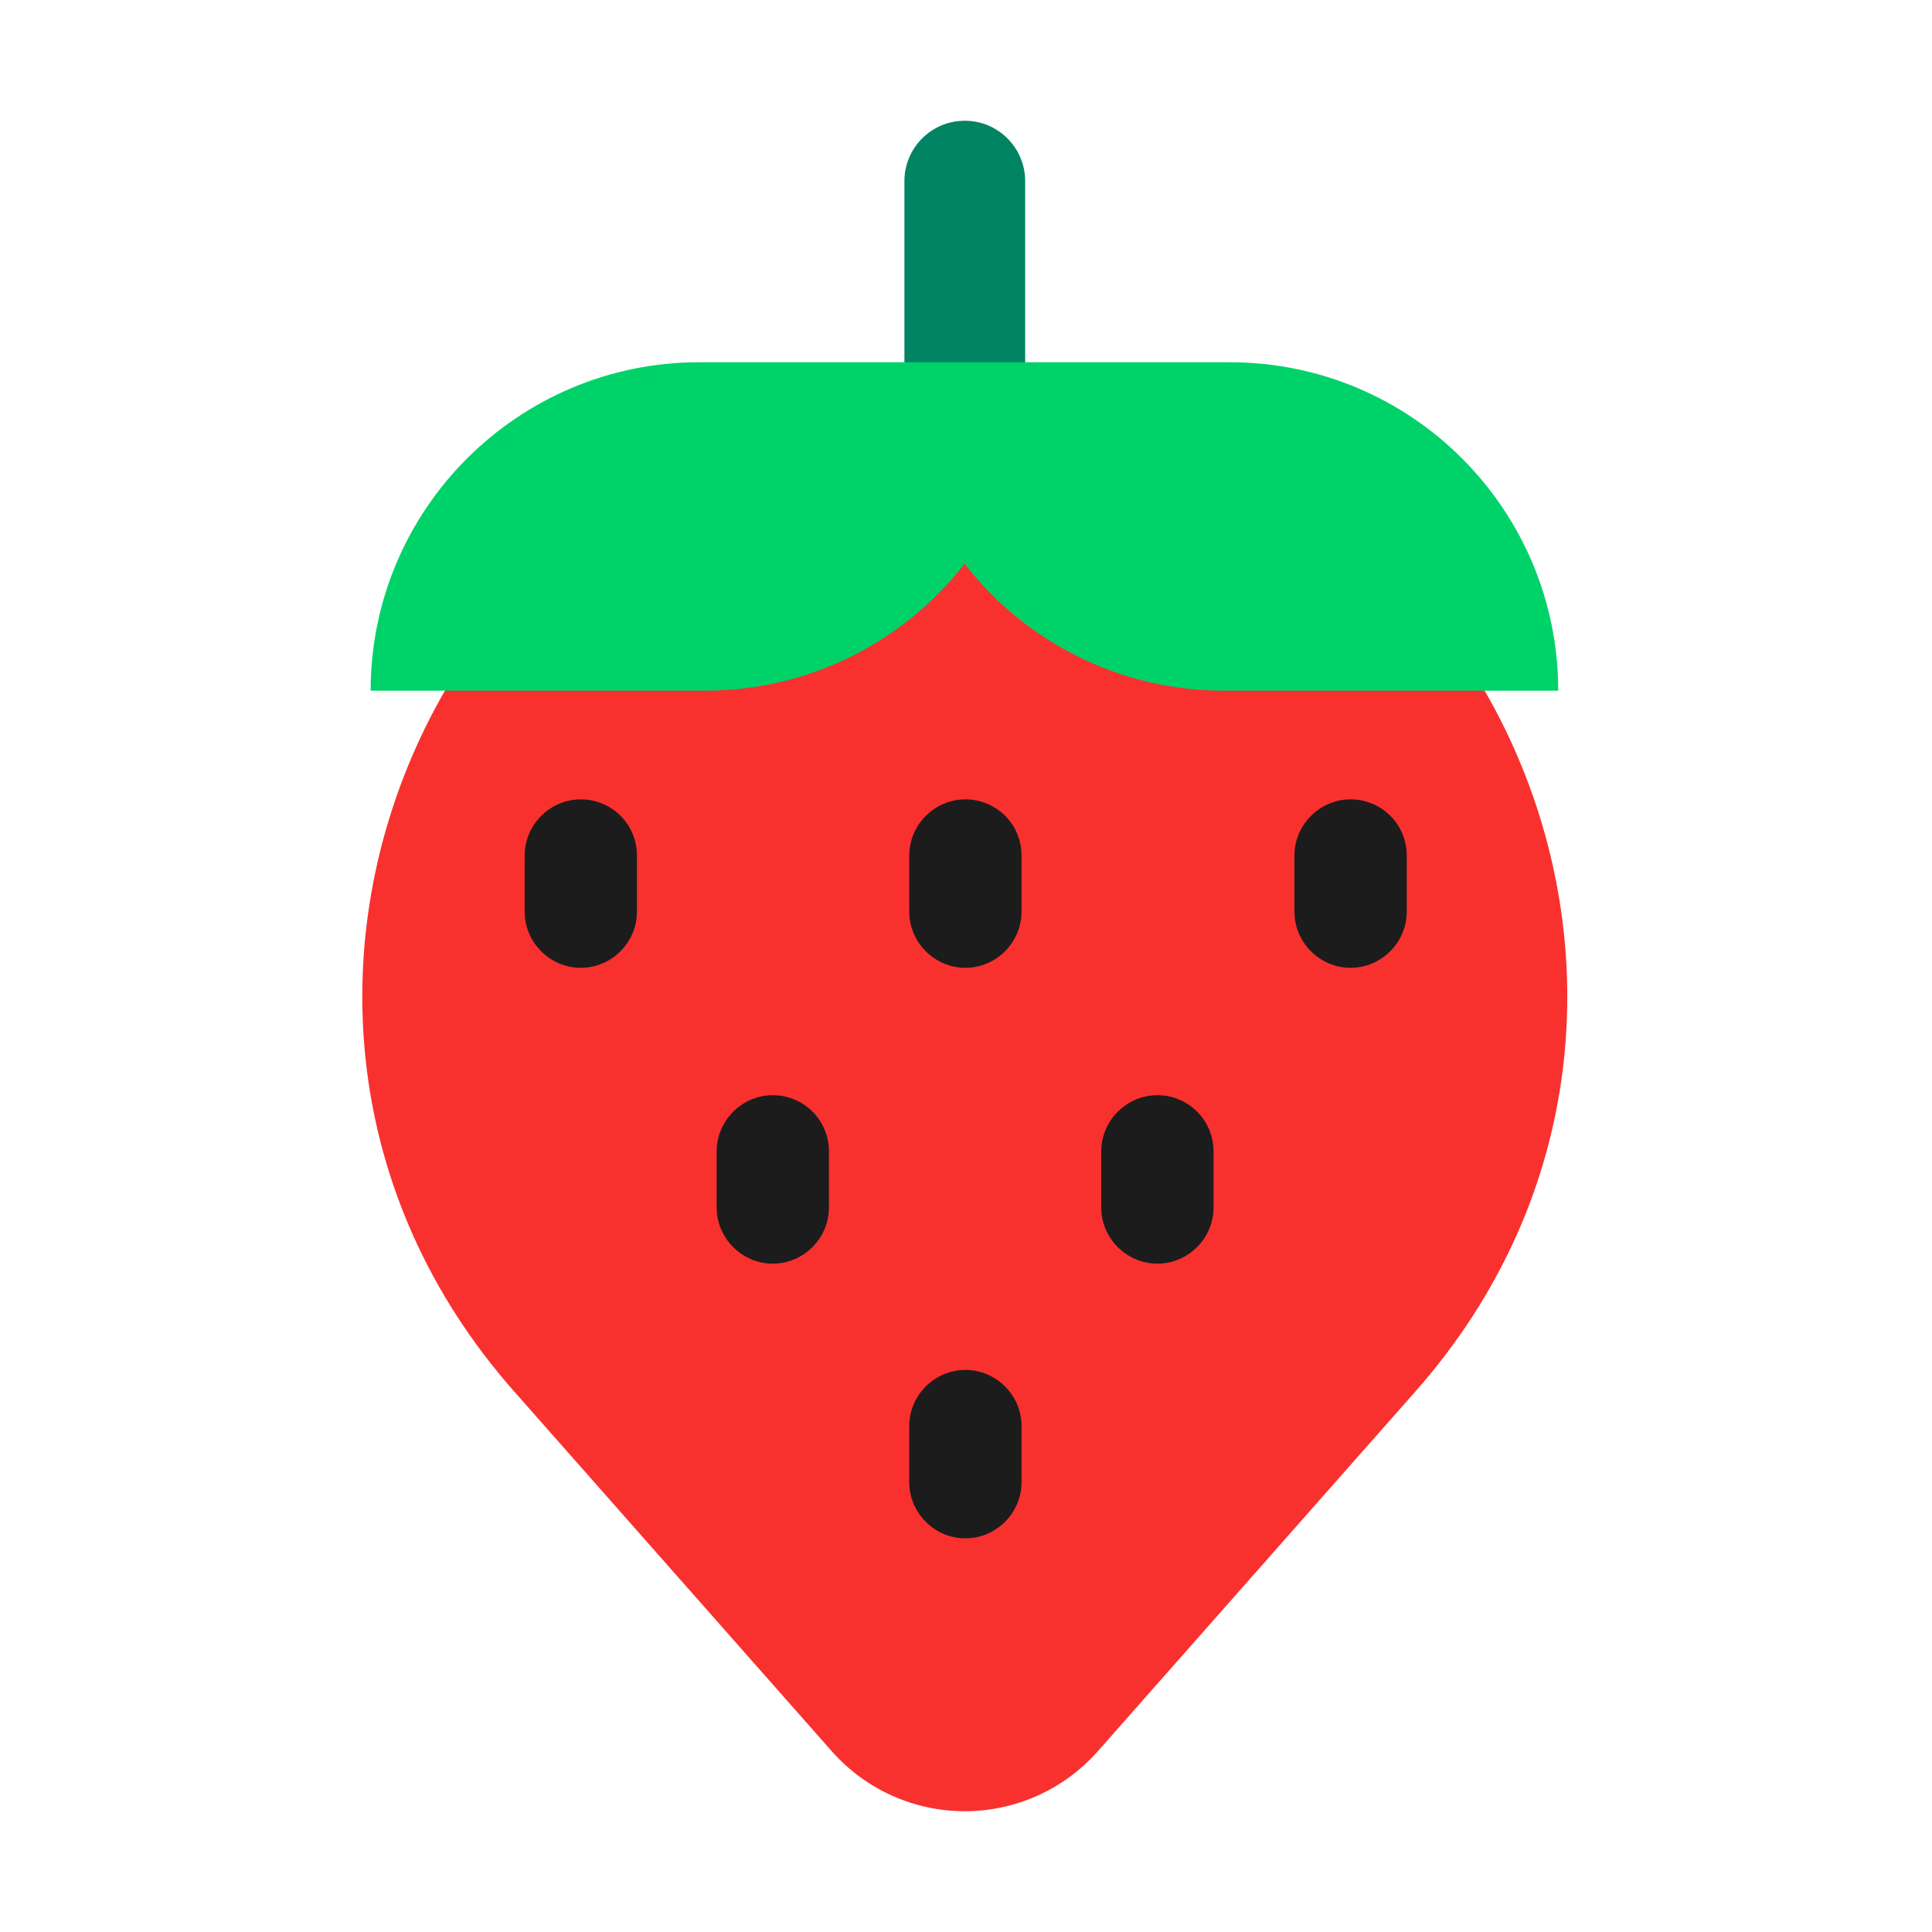
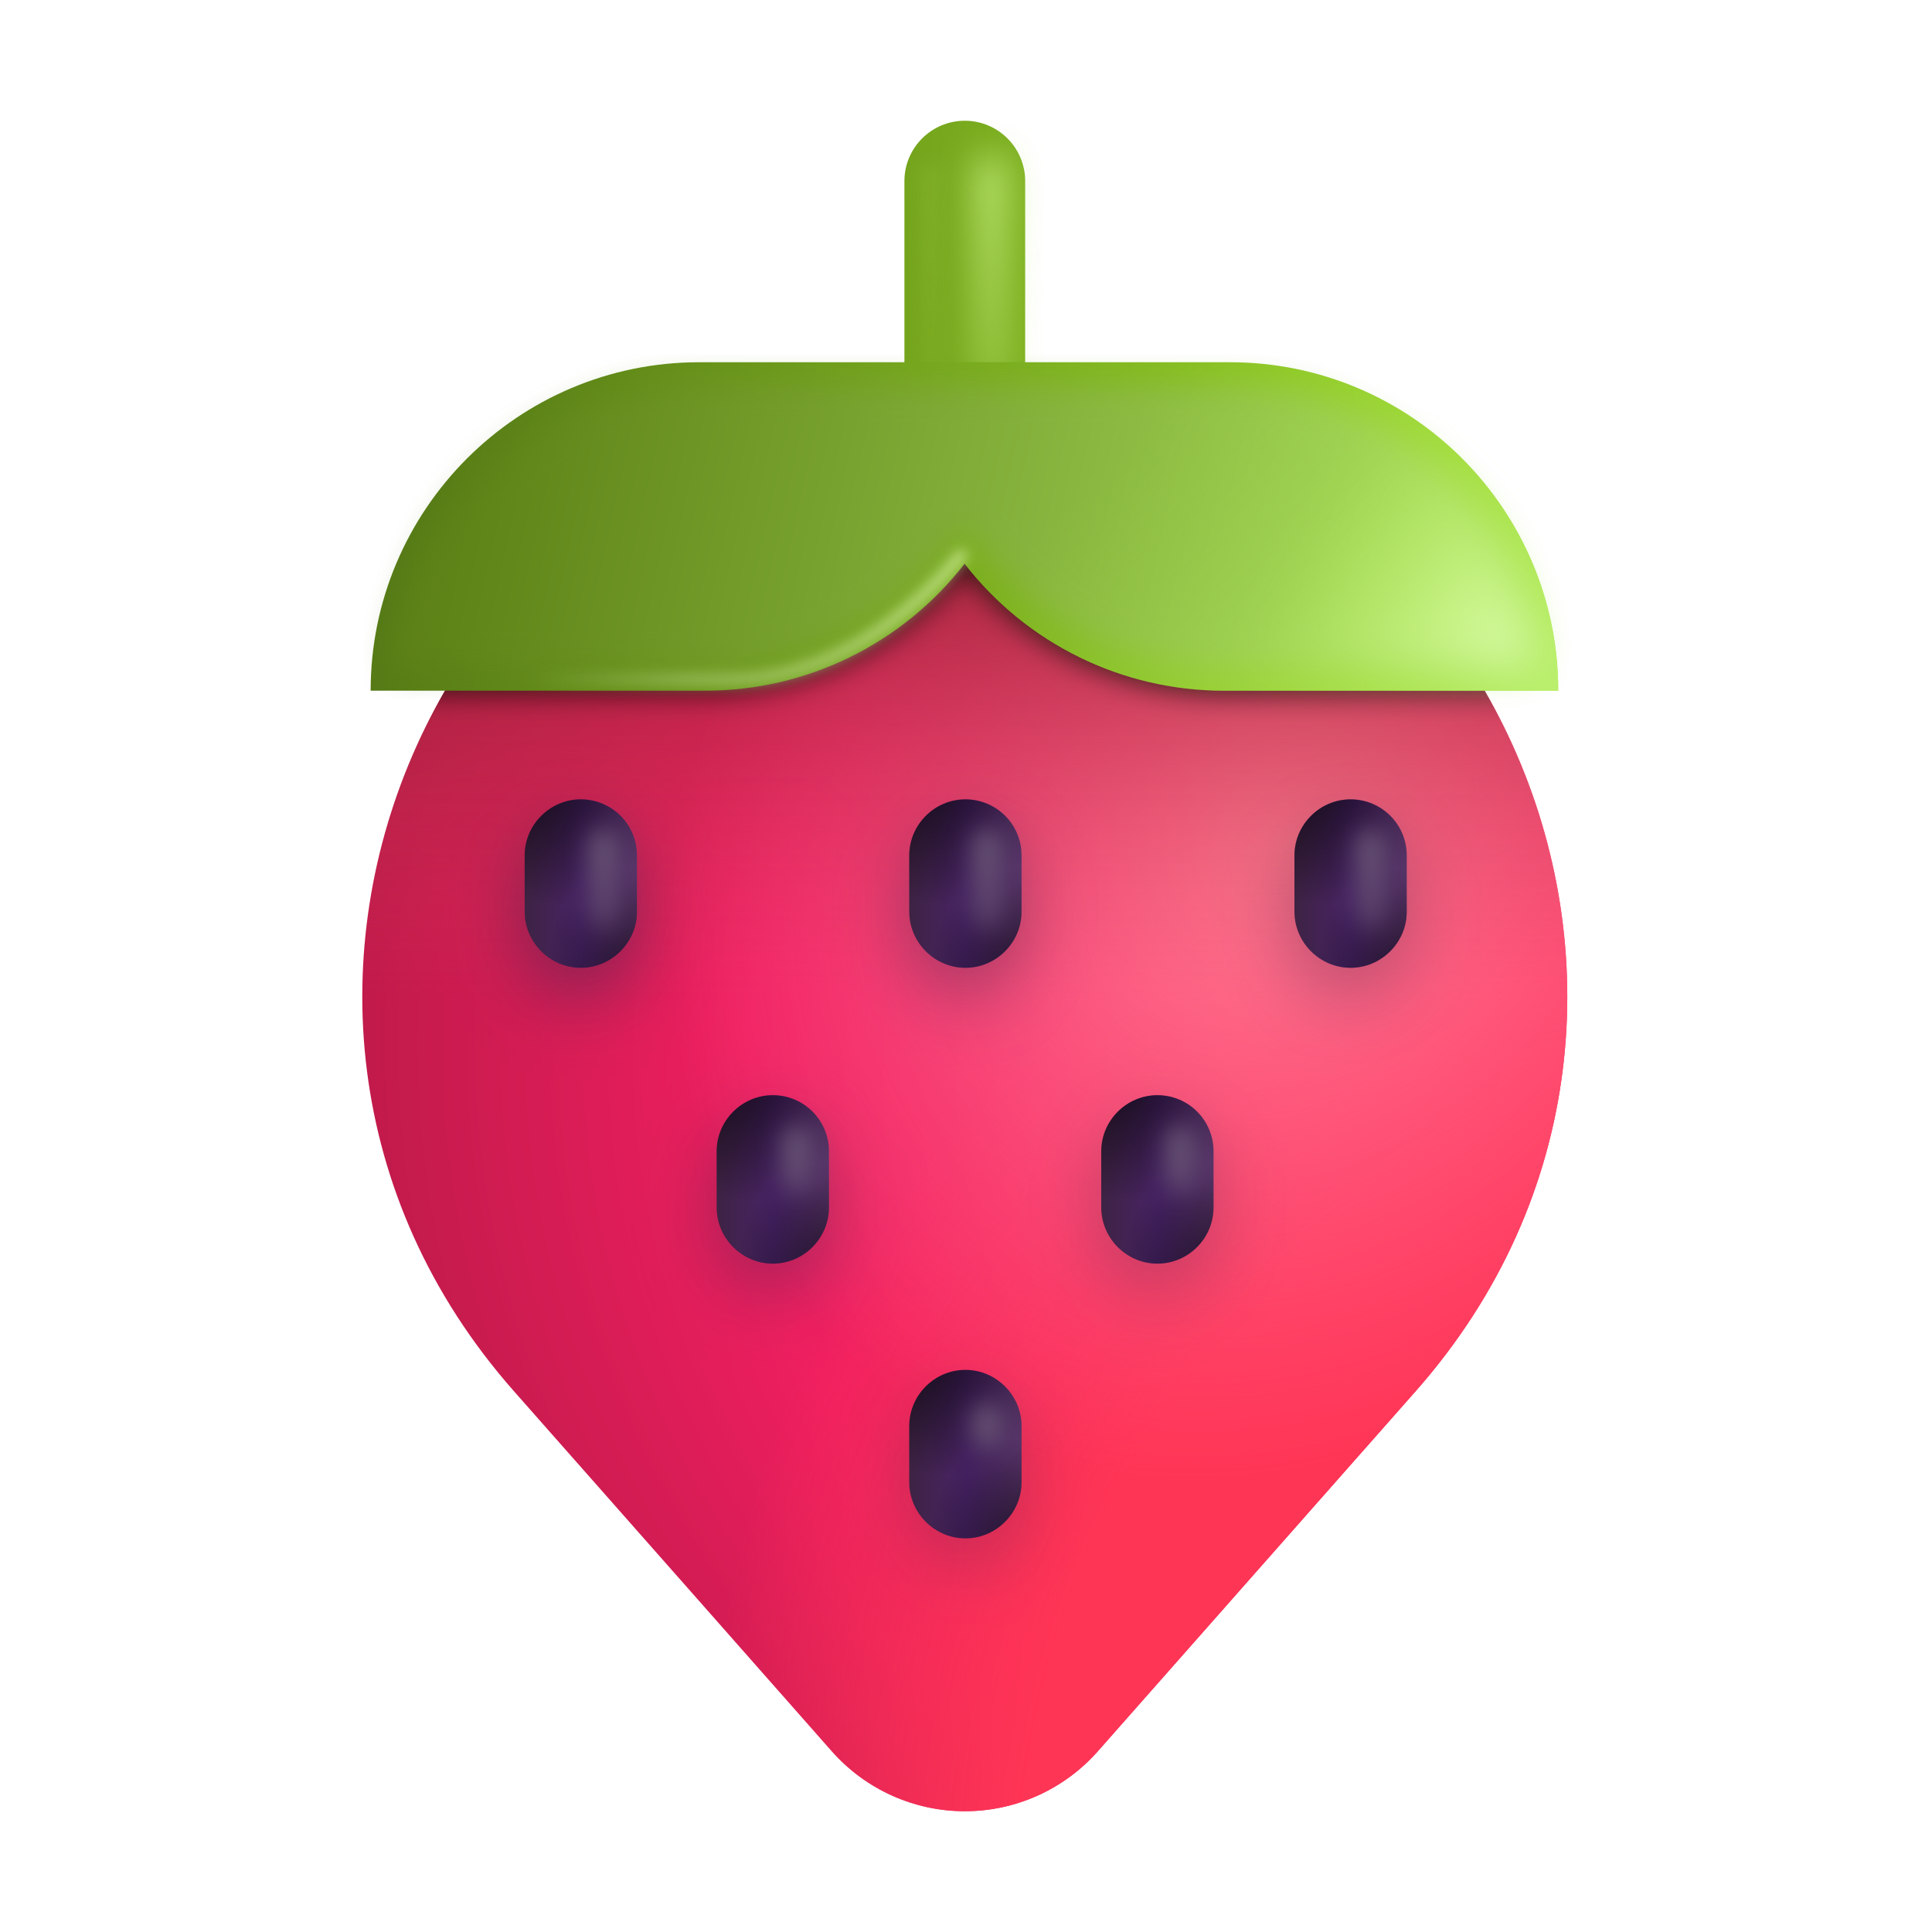
<svg xmlns="http://www.w3.org/2000/svg" width="1em" height="1em" viewBox="0 0 32 32">
+   <mask id="iUuqrNN" width="20" height="24" x="6" y="6" maskUnits="userSpaceOnUse" style="mask-type:alpha">
+     <path d="m18.18 29.01l5.27-5.97c5.67-6.43 1.11-16.55-7.47-16.55S2.84 16.61 8.51 23.04l5.27 5.97a2.94 2.94 0 0 0 4.4 0" />
+   </mask>
  <g fill="none">
-     <path fill="#008463" d="M15.98 2a1 1 0 0 1 1 1v4.41a1 1 0 1 1-2 0V3a1 1 0 0 1 1-1" />
-     <path fill="#F8312F" d="m18.18 29.01l5.27-5.97c5.67-6.43 1.11-16.55-7.47-16.55S2.84 16.61 8.51 23.04l5.27 5.97a2.94 2.94 0 0 0 4.4 0" />
-     <path fill="#1C1C1C" d="M9.62 13.24c-.51 0-.93.42-.93.93v.93c0 .51.42.93.93.93s.93-.42.93-.93v-.93c0-.52-.42-.93-.93-.93m2.25 5.83c0-.51.42-.93.93-.93c.52 0 .93.42.93.93V20c0 .51-.42.93-.93.93s-.93-.42-.93-.93zm6.37 0c0-.51.42-.93.93-.93c.52 0 .93.42.93.93V20c0 .51-.42.93-.93.93s-.93-.42-.93-.93zm-3.18-4.9c0-.51.42-.93.93-.93s.93.41.93.93v.93c0 .51-.42.93-.93.93s-.93-.42-.93-.93zm.93 8.52c-.51 0-.93.42-.93.93v.93c0 .51.42.93.93.93s.93-.42.93-.93v-.93c0-.51-.42-.93-.93-.93m5.45-8.52c0-.51.42-.93.93-.93s.93.41.93.93v.93c0 .51-.42.93-.93.93s-.93-.42-.93-.93z" />
-     <path fill="#00D26A" d="M6.14 11.44h5.54a5.43 5.43 0 0 0 4.296-2.103a5.43 5.43 0 0 0 4.293 2.103h5.54c0-3-2.43-5.44-5.44-5.44h-8.79c-3 0-5.44 2.44-5.44 5.44" />
+     <path fill="url(#ifiibic)" fill-rule="evenodd" d="M15.98 2a1 1 0 0 1 1 1v4.41a1 1 0 1 1-2 0V3a1 1 0 0 1 1-1" clip-rule="evenodd" />
+     <g filter="url(#iZ5ZNGt)">
+       <path fill="url(#iIajE8b)" d="M16.666 2.824a.25.25 0 0 0-.5 0zm-.5 0v3.678h.5V2.824z" />
+     </g>
+     <g filter="url(#in6XOGe)">
+       <path fill="url(#i9LmdCd)" fill-opacity=".2" d="M15.516 2.824a.1.1 0 0 0-.2 0zm-.2 0v3.678h.2V2.824z" />
+     </g>
+     <path fill="url(#ivnexVc)" d="m18.18 29.01l5.27-5.97c5.67-6.43 1.11-16.55-7.47-16.55S2.84 16.61 8.51 23.04l5.27 5.97a2.94 2.94 0 0 0 4.4 0" />
+     <path fill="url(#iWE0HTb)" d="m18.18 29.01l5.27-5.97c5.67-6.43 1.11-16.55-7.47-16.55S2.84 16.61 8.51 23.04l5.27 5.97a2.94 2.94 0 0 0 4.4 0" />
+     <path fill="url(#i9qil1c)" d="m18.18 29.01l5.27-5.97c5.67-6.43 1.11-16.55-7.47-16.55S2.84 16.61 8.51 23.04l5.27 5.97a2.94 2.94 0 0 0 4.4 0" />
+     <path fill="url(#inTq14b)" d="m18.18 29.01l5.27-5.97c5.67-6.43 1.11-16.55-7.47-16.55S2.84 16.61 8.51 23.04l5.27 5.97a2.94 2.94 0 0 0 4.4 0" />
+     <g filter="url(#i1ttgPh)" mask="url(#iUuqrNN)">
+       <path fill="#000" fill-opacity=".8" d="M6.14 11.44h5.54a5.43 5.43 0 0 0 4.296-2.103a5.43 5.43 0 0 0 4.293 2.103h5.54c0-3-2.43-5.44-5.44-5.44h-8.79c-3 0-5.44 2.44-5.44 5.44" />
+     </g>
+     <path fill="url(#iJ5xebd)" d="M6.14 11.44h5.54a5.43 5.43 0 0 0 4.296-2.103a5.43 5.43 0 0 0 4.293 2.103h5.54c0-3-2.43-5.44-5.44-5.44h-8.79c-3 0-5.44 2.44-5.44 5.44" />
+     <g filter="url(#i0e5nZc)">
+       <path fill="url(#ibN08Ac)" d="M11.68 11.065H6.528a5.07 5.07 0 0 1 5.052-4.69h8.79a5.064 5.064 0 0 1 5.05 4.69h-5.15a5.06 5.06 0 0 1-3.998-1.958l-.296-.38l-.296.38a5.05 5.05 0 0 1-4 1.958" />
+     </g>
+     <path fill="url(#itnpiSb)" d="M6.14 11.44h5.54a5.43 5.43 0 0 0 4.296-2.103a5.43 5.43 0 0 0 4.293 2.103h5.54c0-3-2.43-5.44-5.44-5.44h-8.79c-3 0-5.44 2.44-5.44 5.44" />
+     <g filter="url(#iRuA9dd)">
+       <path fill="url(#iuy89lU)" d="M15.999 9.265a.1.1 0 1 0-.152-.13zm-.152-.13c-1.303 1.523-2.653 2.02-3.738 2.02v.2c1.151 0 2.555-.529 3.89-2.09zm-3.738 2.02H6.7v.2h5.41z" />
+     </g>
+     <g filter="url(#i3W1Gxb)">
+       <path fill="url(#iSZhw3b)" d="M25.412 11.025c-.589-3.56-3.186-4.203-3.186-4.203s-2.704 1.232-2.758 4.203z" />
+     </g>
+     <g filter="url(#i2CIrlR)">
+       <path fill="url(#ikalYTd)" d="M9.62 13.74c-.51 0-.93.42-.93.93v.93c0 .51.42.93.93.93s.93-.42.93-.93v-.93c0-.52-.42-.93-.93-.93" />
+       <path fill="url(#ikalYTd)" d="M11.87 19.57c0-.51.42-.93.93-.93c.52 0 .93.42.93.93v.93c0 .51-.42.93-.93.93s-.93-.42-.93-.93z" />
+       <path fill="url(#ikalYTd)" d="M18.24 19.57c0-.51.42-.93.93-.93c.52 0 .93.42.93.93v.93c0 .51-.42.93-.93.93s-.93-.42-.93-.93z" />
+       <path fill="url(#ikalYTd)" d="M15.06 14.67c0-.51.42-.93.93-.93s.93.41.93.93v.93c0 .51-.42.93-.93.93s-.93-.42-.93-.93z" />
+       <path fill="url(#ikalYTd)" d="M15.99 23.19c-.51 0-.93.42-.93.93v.93c0 .51.42.93.93.93s.93-.42.93-.93v-.93c0-.51-.42-.93-.93-.93" />
+       <path fill="url(#ikalYTd)" d="M21.44 14.67c0-.51.42-.93.93-.93s.93.41.93.93v.93c0 .51-.42.93-.93.93s-.93-.42-.93-.93z" />
+     </g>
+     <path fill="url(#iTVxg2b)" d="M12.8 18.14c-.51 0-.93.42-.93.93V20c0 .51.42.93.93.93s.93-.42.93-.93v-.93c0-.51-.41-.93-.93-.93" />
+     <path fill="url(#ifiHpFe)" d="M12.8 18.14c-.51 0-.93.42-.93.93V20c0 .51.42.93.93.93s.93-.42.93-.93v-.93c0-.51-.41-.93-.93-.93" />
+     <path fill="url(#iaStlEe)" d="M12.8 18.14c-.51 0-.93.42-.93.93V20c0 .51.42.93.93.93s.93-.42.93-.93v-.93c0-.51-.41-.93-.93-.93" />
+     <path fill="url(#iX5LLDt)" d="M19.17 18.14c-.51 0-.93.42-.93.93V20c0 .51.42.93.93.93s.93-.42.93-.93v-.93c0-.51-.41-.93-.93-.93" />
+     <path fill="url(#iiygUbb)" d="M19.17 18.14c-.51 0-.93.42-.93.93V20c0 .51.42.93.93.93s.93-.42.93-.93v-.93c0-.51-.41-.93-.93-.93" />
+     <path fill="url(#iXb7ohe)" d="M19.17 18.14c-.51 0-.93.42-.93.93V20c0 .51.42.93.93.93s.93-.42.93-.93v-.93c0-.51-.41-.93-.93-.93" />
+     <path fill="url(#iB9i49b)" d="M9.62 13.24c-.51 0-.93.42-.93.93v.93c0 .51.42.93.93.93s.93-.42.93-.93v-.93c0-.52-.42-.93-.93-.93" />
+     <path fill="url(#ipQWjWb)" d="M9.62 13.24c-.51 0-.93.42-.93.93v.93c0 .51.42.93.93.93s.93-.42.93-.93v-.93c0-.52-.42-.93-.93-.93" />
+     <path fill="url(#iPfQWwd)" d="M9.62 13.24c-.51 0-.93.42-.93.93v.93c0 .51.42.93.93.93s.93-.42.93-.93v-.93c0-.52-.42-.93-.93-.93" />
+     <path fill="url(#iWVu7be)" d="M15.99 13.24c-.51 0-.93.42-.93.93v.93c0 .51.42.93.93.93s.93-.42.93-.93v-.93c0-.52-.42-.93-.93-.93" />
+     <path fill="url(#iSJ38Pb)" d="M15.99 13.24c-.51 0-.93.42-.93.93v.93c0 .51.42.93.93.93s.93-.42.93-.93v-.93c0-.52-.42-.93-.93-.93" />
+     <path fill="url(#i1VyGKd)" d="M15.99 13.24c-.51 0-.93.42-.93.93v.93c0 .51.42.93.93.93s.93-.42.93-.93v-.93c0-.52-.42-.93-.93-.93" />
+     <path fill="url(#iQ3TwED)" d="M15.99 22.69c-.51 0-.93.42-.93.93v.93c0 .51.42.93.93.93s.93-.42.93-.93v-.93c0-.51-.42-.93-.93-.93" />
+     <path fill="url(#ieE5JAw)" d="M15.99 22.69c-.51 0-.93.42-.93.93v.93c0 .51.42.93.93.93s.93-.42.93-.93v-.93c0-.51-.42-.93-.93-.93" />
+     <path fill="url(#ihCQOAI)" d="M15.99 22.69c-.51 0-.93.42-.93.93v.93c0 .51.42.93.93.93s.93-.42.93-.93v-.93c0-.51-.42-.93-.93-.93" />
+     <path fill="url(#i9nXNZd)" d="M22.37 13.24c-.51 0-.93.42-.93.93v.93c0 .51.42.93.93.93s.93-.42.93-.93v-.93c0-.52-.42-.93-.93-.93" />
+     <path fill="url(#iFuqoPd)" d="M22.37 13.24c-.51 0-.93.42-.93.93v.93c0 .51.42.93.93.93s.93-.42.93-.93v-.93c0-.52-.42-.93-.93-.93" />
+     <path fill="url(#icIliIe)" d="M22.37 13.24c-.51 0-.93.42-.93.93v.93c0 .51.42.93.93.93s.93-.42.93-.93v-.93c0-.52-.42-.93-.93-.93" />
+     <g filter="url(#iC0UNpe)">
+       <path fill="url(#ifnEvRb)" d="M10.248 13.986a.25.25 0 0 0-.5 0zm-.5 1.153a.25.25 0 0 0 .5 0zm0-1.153v1.153h.5v-1.153z" />
+     </g>
+     <g filter="url(#irOGkfb)">
+       <path fill="url(#iuyLO2d)" d="M16.6 13.986a.25.25 0 0 0-.5 0zm-.5 1.153a.25.25 0 0 0 .5 0zm0-1.153v1.153h.5v-1.153z" />
+     </g>
+     <g filter="url(#i8Criqe)">
+       <path fill="url(#icbxxSb)" d="M22.95 13.986a.25.25 0 0 0-.5 0zm-.5 1.153a.25.25 0 0 0 .5 0zm0-1.153v1.153h.5v-1.153z" />
+     </g>
+     <g filter="url(#iPyFiHc)">
+       <path fill="url(#iUYAjWa)" d="M19.8 18.9a.25.25 0 1 0-.5 0zm-.5.6a.25.25 0 0 0 .5 0zm0-.6v.6h.5v-.6z" />
+     </g>
+     <g filter="url(#ir8Nagd)">
+       <path fill="url(#iLgZnWb)" d="M13.45 18.9a.25.25 0 0 0-.5 0zm-.5.6a.25.25 0 1 0 .5 0zm0-.6v.6h.5v-.6z" />
+     </g>
+     <g filter="url(#iEuu1gc)">
+       <path fill="url(#iHRMchc)" d="M16.6 23.5a.25.25 0 0 0-.5 0zm-.5.25a.25.25 0 1 0 .5 0zm0-.25v.25h.5v-.25z" />
+     </g>
+     <defs>
+       <linearGradient id="ifiibic" x1="14.979" x2="16.979" y1="4.889" y2="4.887" gradientUnits="userSpaceOnUse">
+         <stop stop-color="#74A41C" />
+         <stop offset="1" stop-color="#7CAF1E" />
+       </linearGradient>
+       <linearGradient id="iIajE8b" x1="16.916" x2="16.916" y1="2.824" y2="6.502" gradientUnits="userSpaceOnUse">
+         <stop stop-color="#C1EB79" />
+         <stop offset="1" stop-color="#C1EB79" stop-opacity=".4" />
+       </linearGradient>
+       <linearGradient id="i9LmdCd" x1="15.916" x2="15.916" y1="2.824" y2="6.502" gradientUnits="userSpaceOnUse">
+         <stop stop-color="#C1EB79" />
+         <stop offset="1" stop-color="#C1EB79" stop-opacity=".4" />
+       </linearGradient>
+       <linearGradient id="inTq14b" x1="15.979" x2="15.979" y1="-16.225" y2="30" gradientUnits="userSpaceOnUse">
+         <stop offset=".49" stop-color="#6A1916" />
+         <stop offset=".708" stop-color="#DB3E60" stop-opacity="0" />
+       </linearGradient>
+       <linearGradient id="iJ5xebd" x1="6.139" x2="25.809" y1="7.164" y2="11.44" gradientUnits="userSpaceOnUse">
+         <stop stop-color="#527515" />
+         <stop offset="1" stop-color="#A4E726" />
+       </linearGradient>
+       <linearGradient id="ibN08Ac" x1="7.924" x2="25.809" y1="7.462" y2="11.44" gradientUnits="userSpaceOnUse">
+         <stop stop-color="#5E8317" />
+         <stop offset="1" stop-color="#AEE362" />
+       </linearGradient>
+       <linearGradient id="iuy89lU" x1="6.7" x2="16.044" y1="11.255" y2="11.255" gradientUnits="userSpaceOnUse">
+         <stop offset=".214" stop-color="#9BBB67" stop-opacity="0" />
+         <stop offset=".495" stop-color="#A7C873" stop-opacity=".6" />
+         <stop offset="1" stop-color="#E5FFBB" stop-opacity=".6" />
+       </linearGradient>
+       <linearGradient id="ikalYTd" x1="8.689" x2="20.39" y1="13.294" y2="26.372" gradientUnits="userSpaceOnUse">
+         <stop stop-color="#3A234A" stop-opacity=".6" />
+         <stop offset="1" stop-color="#3A234A" stop-opacity=".2" />
+       </linearGradient>
+       <linearGradient id="iTVxg2b" x1="11.869" x2="13.729" y1="19.535" y2="19.535" gradientUnits="userSpaceOnUse">
+         <stop offset=".006" stop-color="#3E2344" />
+         <stop offset=".521" stop-color="#492368" />
+         <stop offset="1" stop-color="#5A356B" />
+       </linearGradient>
+       <linearGradient id="iX5LLDt" x1="18.239" x2="20.099" y1="19.535" y2="19.535" gradientUnits="userSpaceOnUse">
+         <stop offset=".006" stop-color="#3E2344" />
+         <stop offset=".521" stop-color="#492368" />
+         <stop offset="1" stop-color="#5A356B" />
+       </linearGradient>
+       <linearGradient id="iB9i49b" x1="8.689" x2="10.549" y1="14.635" y2="14.635" gradientUnits="userSpaceOnUse">
+         <stop offset=".006" stop-color="#3E2344" />
+         <stop offset=".521" stop-color="#492368" />
+         <stop offset="1" stop-color="#5A356B" />
+       </linearGradient>
+       <linearGradient id="iWVu7be" x1="15.059" x2="16.919" y1="14.635" y2="14.635" gradientUnits="userSpaceOnUse">
+         <stop offset=".006" stop-color="#3E2344" />
+         <stop offset=".521" stop-color="#492368" />
+         <stop offset="1" stop-color="#5A356B" />
+       </linearGradient>
+       <linearGradient id="iQ3TwED" x1="15.059" x2="16.919" y1="24.085" y2="24.085" gradientUnits="userSpaceOnUse">
+         <stop offset=".006" stop-color="#3E2344" />
+         <stop offset=".521" stop-color="#492368" />
+         <stop offset="1" stop-color="#5A356B" />
+       </linearGradient>
+       <linearGradient id="i9nXNZd" x1="21.439" x2="23.299" y1="14.635" y2="14.635" gradientUnits="userSpaceOnUse">
+         <stop offset=".006" stop-color="#3E2344" />
+         <stop offset=".521" stop-color="#492368" />
+         <stop offset="1" stop-color="#5A356B" />
+       </linearGradient>
+       <linearGradient id="ifnEvRb" x1="10.498" x2="10.498" y1="13.986" y2="15.139" gradientUnits="userSpaceOnUse">
+         <stop stop-color="#685475" />
+         <stop offset="1" stop-color="#685475" stop-opacity=".6" />
+       </linearGradient>
+       <linearGradient id="iuyLO2d" x1="16.85" x2="16.85" y1="13.986" y2="15.139" gradientUnits="userSpaceOnUse">
+         <stop stop-color="#685475" />
+         <stop offset="1" stop-color="#685475" stop-opacity=".6" />
+       </linearGradient>
+       <linearGradient id="icbxxSb" x1="23.2" x2="23.2" y1="13.986" y2="15.139" gradientUnits="userSpaceOnUse">
+         <stop stop-color="#685475" />
+         <stop offset="1" stop-color="#685475" stop-opacity=".6" />
+       </linearGradient>
+       <linearGradient id="iUYAjWa" x1="20.05" x2="20.05" y1="18.9" y2="20.052" gradientUnits="userSpaceOnUse">
+         <stop stop-color="#685475" />
+         <stop offset="1" stop-color="#685475" stop-opacity=".6" />
+       </linearGradient>
+       <linearGradient id="iLgZnWb" x1="13.7" x2="13.7" y1="18.9" y2="20.052" gradientUnits="userSpaceOnUse">
+         <stop stop-color="#685475" />
+         <stop offset="1" stop-color="#685475" stop-opacity=".6" />
+       </linearGradient>
+       <linearGradient id="iHRMchc" x1="16.85" x2="16.85" y1="23.5" y2="24.652" gradientUnits="userSpaceOnUse">
+         <stop stop-color="#685475" />
+         <stop offset="1" stop-color="#685475" stop-opacity=".6" />
+       </linearGradient>
+       <radialGradient id="ivnexVc" cx="0" cy="0" r="1" gradientTransform="rotate(-161.001 15.236 7.092)scale(25.9623 22.0405)" gradientUnits="userSpaceOnUse">
+         <stop stop-color="#FF3759" />
+         <stop offset=".583" stop-color="#F01F60" />
+         <stop offset="1" stop-color="#A3173D" />
+       </radialGradient>
+       <radialGradient id="iWE0HTb" cx="0" cy="0" r="1" gradientTransform="matrix(-12.86456 -18.70616 15.8804 -10.92123 31.87 34.294)" gradientUnits="userSpaceOnUse">
+         <stop offset=".743" stop-color="#FF3555" />
+         <stop offset="1" stop-color="#FF3555" stop-opacity="0" />
+       </radialGradient>
+       <radialGradient id="i9qil1c" cx="0" cy="0" r="1" gradientTransform="matrix(-7.45768 8.38976 -7.12243 -6.33115 21.367 13.972)" gradientUnits="userSpaceOnUse">
+         <stop stop-color="#FF7D90" />
+         <stop offset="1" stop-color="#FF6399" stop-opacity="0" />
+       </radialGradient>
+       <radialGradient id="itnpiSb" cx="0" cy="0" r="1" gradientTransform="matrix(11.9632 8.9724 -32.44242 43.25656 14.717 3.393)" gradientUnits="userSpaceOnUse">
+         <stop offset=".358" stop-color="#9AD03F" stop-opacity="0" />
+         <stop offset="1" stop-color="#C1F57E" />
+       </radialGradient>
+       <radialGradient id="iSZhw3b" cx="0" cy="0" r="1" gradientTransform="matrix(-3.50717 -2.6238 3.71005 -4.95914 25.412 11.025)" gradientUnits="userSpaceOnUse">
+         <stop stop-color="#DFFFB6" />
+         <stop offset="1" stop-color="#BEF361" stop-opacity="0" />
+       </radialGradient>
+       <radialGradient id="ifiHpFe" cx="0" cy="0" r="1" gradientTransform="rotate(46.797 -13.828 21.51)scale(3.52296 2.34864)" gradientUnits="userSpaceOnUse">
+         <stop />
+         <stop offset="1" stop-opacity="0" />
+       </radialGradient>
+       <radialGradient id="iaStlEe" cx="0" cy="0" r="1" gradientTransform="matrix(-1.33455 -2.54777 1.69851 -.8897 14.37 21.96)" gradientUnits="userSpaceOnUse">
+         <stop />
+         <stop offset="1" stop-opacity="0" />
+       </radialGradient>
+       <radialGradient id="iiygUbb" cx="0" cy="0" r="1" gradientTransform="rotate(46.797 -10.643 28.87)scale(3.52296 2.34864)" gradientUnits="userSpaceOnUse">
+         <stop />
+         <stop offset="1" stop-opacity="0" />
+       </radialGradient>
+       <radialGradient id="iXb7ohe" cx="0" cy="0" r="1" gradientTransform="matrix(-1.33455 -2.54777 1.69851 -.8897 20.74 21.96)" gradientUnits="userSpaceOnUse">
+         <stop />
+         <stop offset="1" stop-opacity="0" />
+       </radialGradient>
+       <radialGradient id="ipQWjWb" cx="0" cy="0" r="1" gradientTransform="matrix(2.41177 2.568 -1.712 1.60784 8.137 11.964)" gradientUnits="userSpaceOnUse">
+         <stop />
+         <stop offset="1" stop-opacity="0" />
+       </radialGradient>
+       <radialGradient id="iPfQWwd" cx="0" cy="0" r="1" gradientTransform="matrix(-1.33455 -2.54777 1.69851 -.8897 11.19 17.06)" gradientUnits="userSpaceOnUse">
+         <stop />
+         <stop offset="1" stop-opacity="0" />
+       </radialGradient>
+       <radialGradient id="iSJ38Pb" cx="0" cy="0" r="1" gradientTransform="rotate(46.797 -6.571 22.746)scale(3.52296 2.34864)" gradientUnits="userSpaceOnUse">
+         <stop />
+         <stop offset="1" stop-opacity="0" />
+       </radialGradient>
+       <radialGradient id="i1VyGKd" cx="0" cy="0" r="1" gradientTransform="matrix(-1.33455 -2.54777 1.69851 -.8897 17.56 17.06)" gradientUnits="userSpaceOnUse">
+         <stop />
+         <stop offset="1" stop-opacity="0" />
+       </radialGradient>
+       <radialGradient id="ieE5JAw" cx="0" cy="0" r="1" gradientTransform="rotate(46.797 -17.49 27.47)scale(3.52296 2.34864)" gradientUnits="userSpaceOnUse">
+         <stop />
+         <stop offset="1" stop-opacity="0" />
+       </radialGradient>
+       <radialGradient id="ihCQOAI" cx="0" cy="0" r="1" gradientTransform="matrix(-1.33455 -2.54777 1.69851 -.8897 17.56 26.51)" gradientUnits="userSpaceOnUse">
+         <stop />
+         <stop offset="1" stop-opacity="0" />
+       </radialGradient>
+       <radialGradient id="iFuqoPd" cx="0" cy="0" r="1" gradientTransform="rotate(46.797 -3.381 30.118)scale(3.52296 2.34864)" gradientUnits="userSpaceOnUse">
+         <stop />
+         <stop offset="1" stop-opacity="0" />
+       </radialGradient>
+       <radialGradient id="icIliIe" cx="0" cy="0" r="1" gradientTransform="matrix(-1.33455 -2.54777 1.69851 -.8897 23.94 17.06)" gradientUnits="userSpaceOnUse">
+         <stop />
+         <stop offset="1" stop-opacity="0" />
+       </radialGradient>
+       <filter id="iZ5ZNGt" width="1.7" height="5.128" x="15.566" y="1.974" color-interpolation-filters="sRGB" filterUnits="userSpaceOnUse">
+         <feFlood flood-opacity="0" result="BackgroundImageFix" />
+         <feBlend in="SourceGraphic" in2="BackgroundImageFix" result="shape" />
+         <feGaussianBlur result="effect1_foregroundBlur_18_28174" stdDeviation=".3" />
+       </filter>
+       <filter id="in6XOGe" width=".8" height="4.378" x="15.016" y="2.424" color-interpolation-filters="sRGB" filterUnits="userSpaceOnUse">
+         <feFlood flood-opacity="0" result="BackgroundImageFix" />
+         <feBlend in="SourceGraphic" in2="BackgroundImageFix" result="shape" />
+         <feGaussianBlur result="effect1_foregroundBlur_18_28174" stdDeviation=".15" />
+       </filter>
+       <filter id="i1ttgPh" width="20.67" height="6.44" x="5.639" y="5.5" color-interpolation-filters="sRGB" filterUnits="userSpaceOnUse">
+         <feFlood flood-opacity="0" result="BackgroundImageFix" />
+         <feBlend in="SourceGraphic" in2="BackgroundImageFix" result="shape" />
+         <feGaussianBlur result="effect1_foregroundBlur_18_28174" stdDeviation=".25" />
+       </filter>
+       <filter id="i0e5nZc" width="19.893" height="5.69" x="6.028" y="5.875" color-interpolation-filters="sRGB" filterUnits="userSpaceOnUse">
+         <feFlood flood-opacity="0" result="BackgroundImageFix" />
+         <feBlend in="SourceGraphic" in2="BackgroundImageFix" result="shape" />
+         <feGaussianBlur result="effect1_foregroundBlur_18_28174" stdDeviation=".25" />
+       </filter>
+       <filter id="iRuA9dd" width="9.723" height="2.655" x="6.5" y="8.9" color-interpolation-filters="sRGB" filterUnits="userSpaceOnUse">
+         <feFlood flood-opacity="0" result="BackgroundImageFix" />
+         <feBlend in="SourceGraphic" in2="BackgroundImageFix" result="shape" />
+         <feGaussianBlur result="effect1_foregroundBlur_18_28174" stdDeviation=".1" />
+       </filter>
+       <filter id="i3W1Gxb" width="7.444" height="5.703" x="18.718" y="6.072" color-interpolation-filters="sRGB" filterUnits="userSpaceOnUse">
+         <feFlood flood-opacity="0" result="BackgroundImageFix" />
+         <feBlend in="SourceGraphic" in2="BackgroundImageFix" result="shape" />
+         <feGaussianBlur result="effect1_foregroundBlur_18_28174" stdDeviation=".375" />
+       </filter>
+       <filter id="i2CIrlR" width="17.11" height="14.74" x="7.439" y="12.49" color-interpolation-filters="sRGB" filterUnits="userSpaceOnUse">
+         <feFlood flood-opacity="0" result="BackgroundImageFix" />
+         <feBlend in="SourceGraphic" in2="BackgroundImageFix" result="shape" />
+         <feGaussianBlur result="effect1_foregroundBlur_18_28174" stdDeviation=".625" />
+       </filter>
+       <filter id="iC0UNpe" width="1.3" height="2.452" x="9.348" y="13.336" color-interpolation-filters="sRGB" filterUnits="userSpaceOnUse">
+         <feFlood flood-opacity="0" result="BackgroundImageFix" />
+         <feBlend in="SourceGraphic" in2="BackgroundImageFix" result="shape" />
+         <feGaussianBlur result="effect1_foregroundBlur_18_28174" stdDeviation=".2" />
+       </filter>
+       <filter id="irOGkfb" width="1.3" height="2.452" x="15.7" y="13.336" color-interpolation-filters="sRGB" filterUnits="userSpaceOnUse">
+         <feFlood flood-opacity="0" result="BackgroundImageFix" />
+         <feBlend in="SourceGraphic" in2="BackgroundImageFix" result="shape" />
+         <feGaussianBlur result="effect1_foregroundBlur_18_28174" stdDeviation=".2" />
+       </filter>
+       <filter id="i8Criqe" width="1.3" height="2.452" x="22.05" y="13.336" color-interpolation-filters="sRGB" filterUnits="userSpaceOnUse">
+         <feFlood flood-opacity="0" result="BackgroundImageFix" />
+         <feBlend in="SourceGraphic" in2="BackgroundImageFix" result="shape" />
+         <feGaussianBlur result="effect1_foregroundBlur_18_28174" stdDeviation=".2" />
+       </filter>
+       <filter id="iPyFiHc" width="1.3" height="1.9" x="18.9" y="18.25" color-interpolation-filters="sRGB" filterUnits="userSpaceOnUse">
+         <feFlood flood-opacity="0" result="BackgroundImageFix" />
+         <feBlend in="SourceGraphic" in2="BackgroundImageFix" result="shape" />
+         <feGaussianBlur result="effect1_foregroundBlur_18_28174" stdDeviation=".2" />
+       </filter>
+       <filter id="ir8Nagd" width="1.3" height="1.9" x="12.55" y="18.25" color-interpolation-filters="sRGB" filterUnits="userSpaceOnUse">
+         <feFlood flood-opacity="0" result="BackgroundImageFix" />
+         <feBlend in="SourceGraphic" in2="BackgroundImageFix" result="shape" />
+         <feGaussianBlur result="effect1_foregroundBlur_18_28174" stdDeviation=".2" />
+       </filter>
+       <filter id="iEuu1gc" width="1.3" height="1.55" x="15.7" y="22.85" color-interpolation-filters="sRGB" filterUnits="userSpaceOnUse">
+         <feFlood flood-opacity="0" result="BackgroundImageFix" />
+         <feBlend in="SourceGraphic" in2="BackgroundImageFix" result="shape" />
+         <feGaussianBlur result="effect1_foregroundBlur_18_28174" stdDeviation=".2" />
+       </filter>
+     </defs>
  </g>
</svg>
